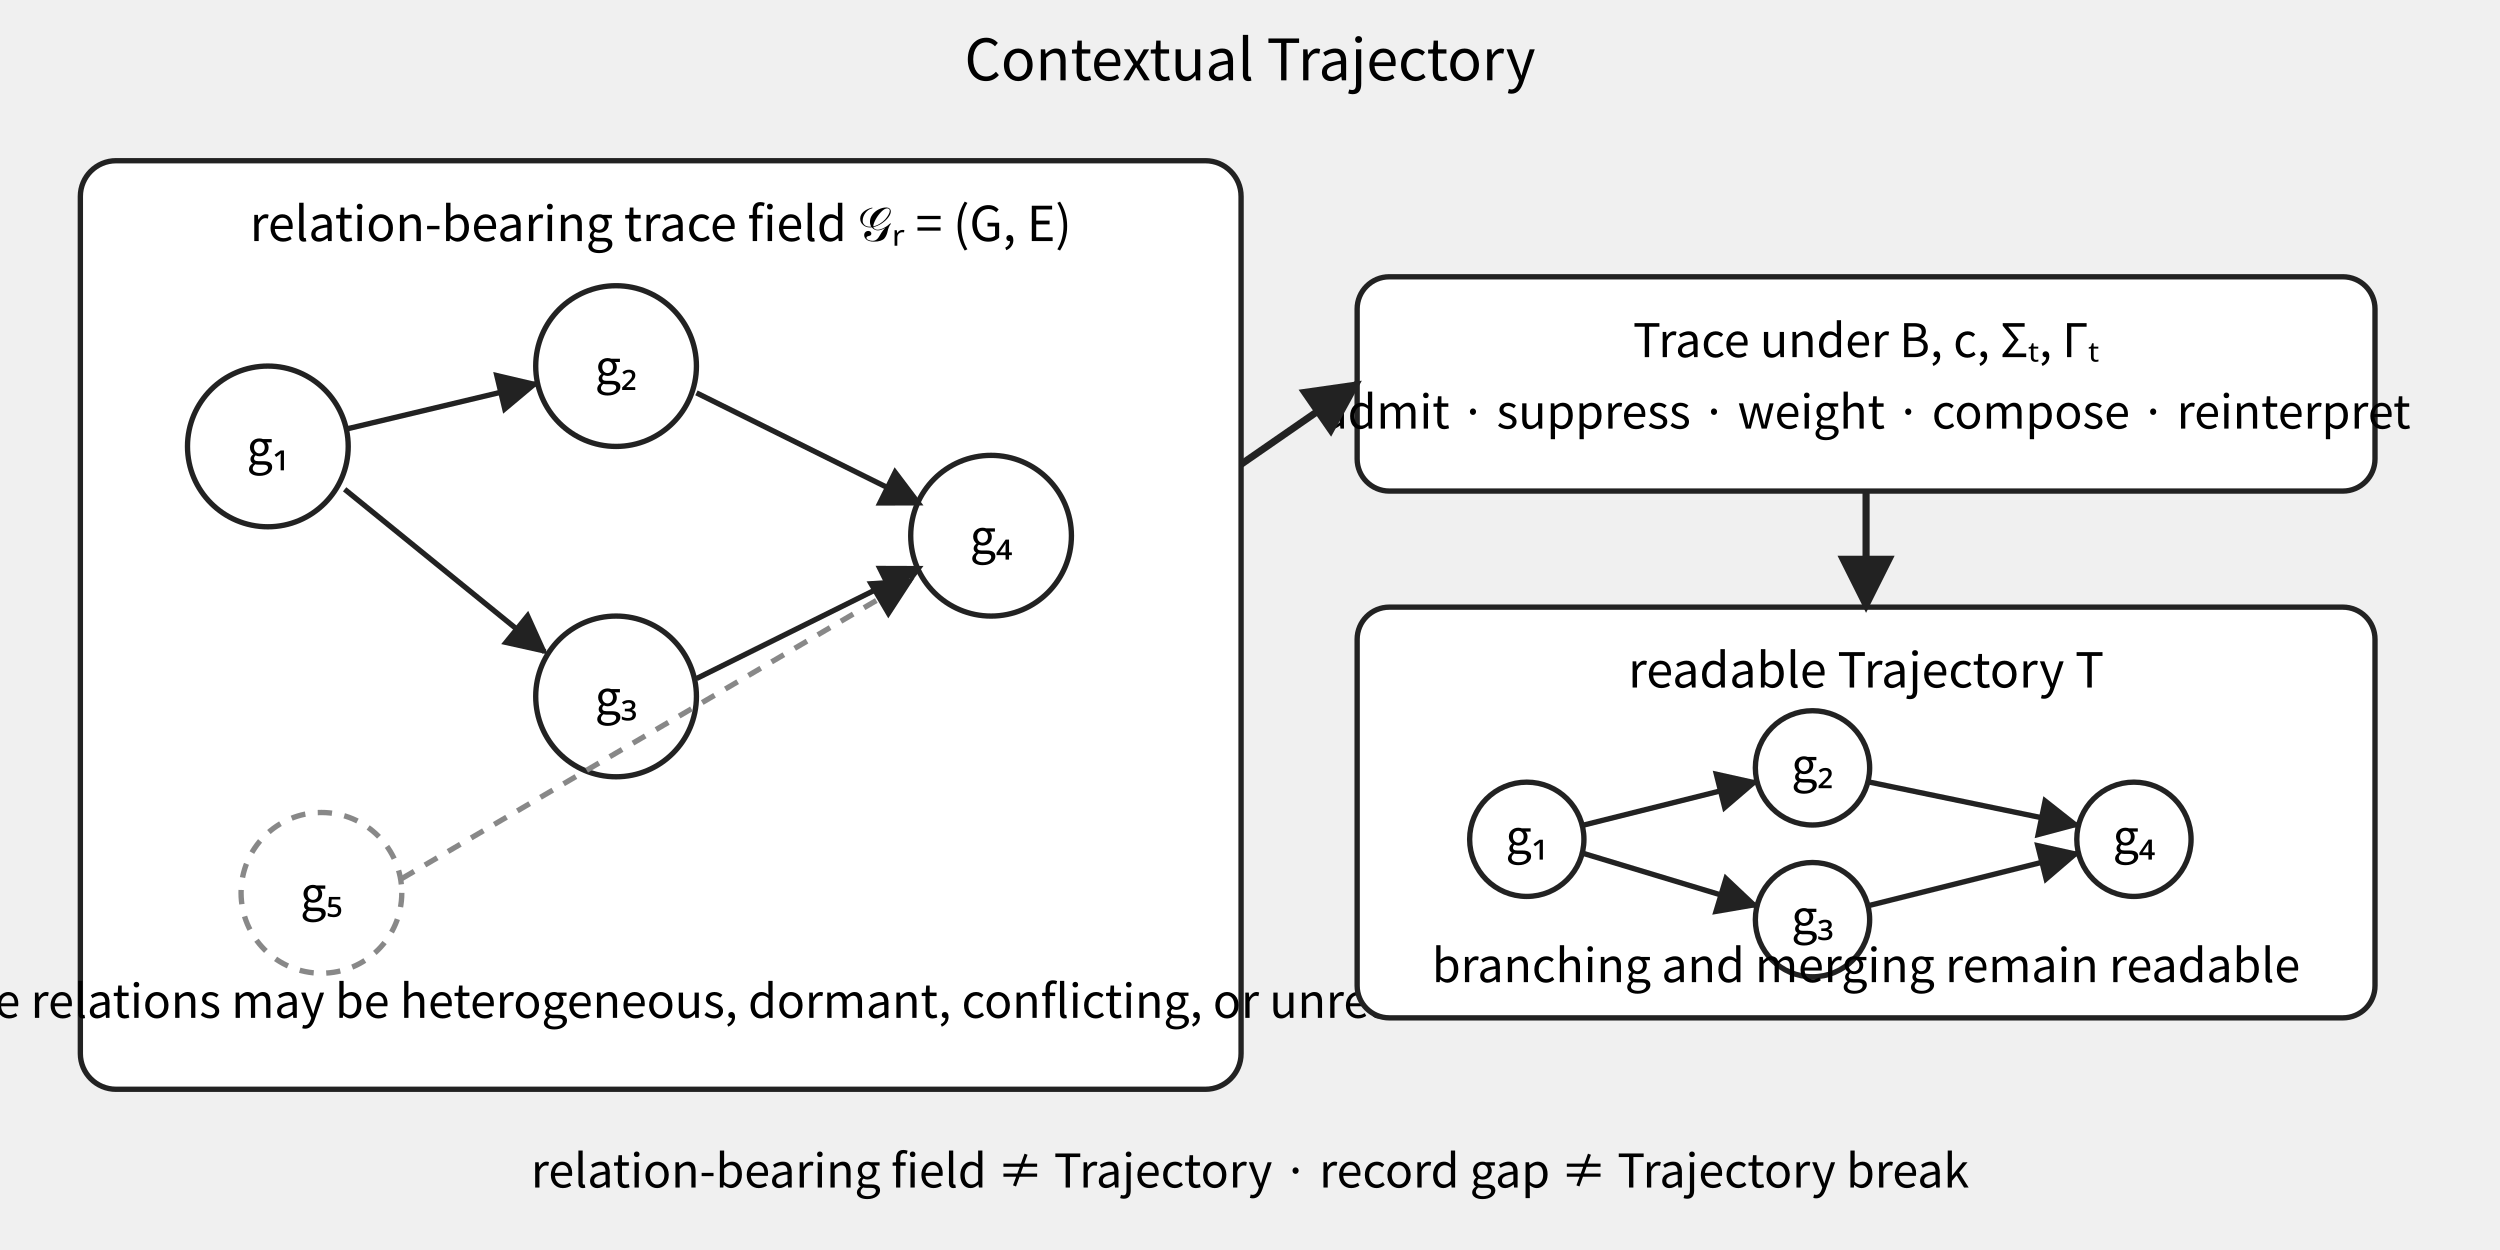
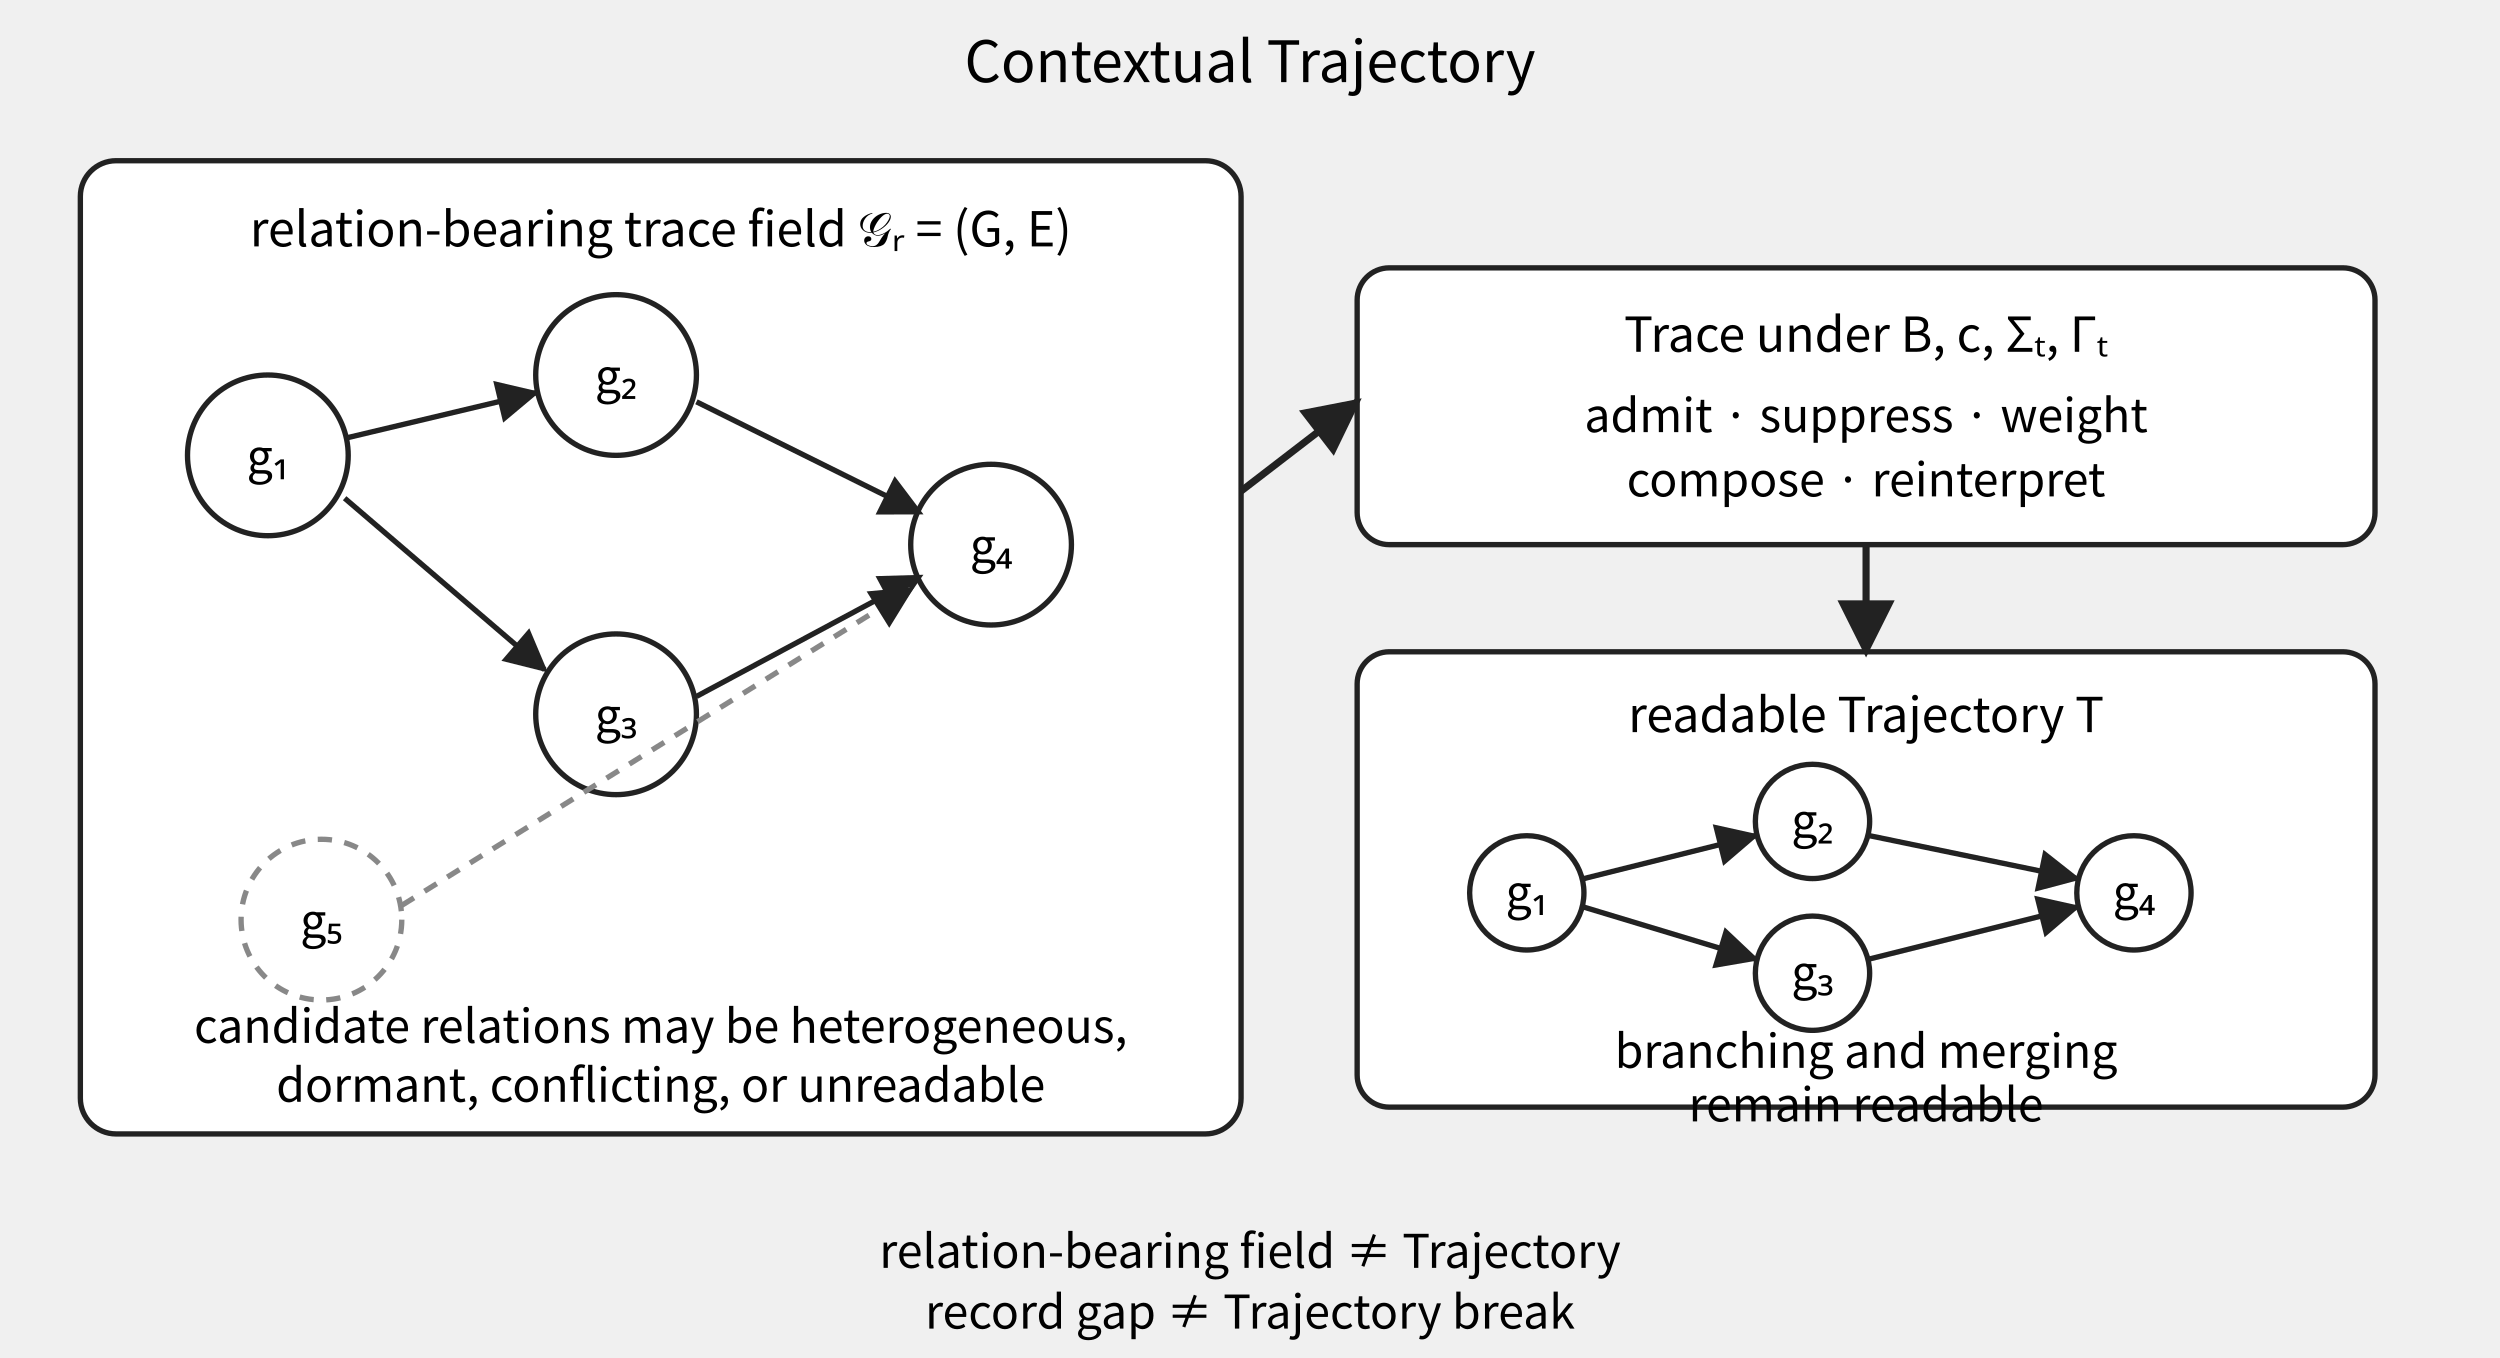
- <svg xmlns="http://www.w3.org/2000/svg" width="1400" height="700" viewBox="0 0 1400 700" role="img" aria-labelledby="title desc">
+ <svg xmlns="http://www.w3.org/2000/svg" width="1400" height="760" viewBox="0 0 1400 760" role="img" aria-labelledby="title desc">
  <defs>
    <marker id="arrow" viewBox="0 0 10 10" refX="9" refY="5" markerWidth="8" markerHeight="8" orient="auto-start-reverse">
      <path d="M 0 0 L 10 5 L 0 10 z" fill="#222" />
    </marker>
  </defs>
-   <text x="700" y="45" text-anchor="middle" font-family="Noto Sans CJK JP" font-size="32">Contextual Trajectory</text>
-   <rect x="45" y="90" width="650" height="520" rx="20" fill="white" stroke="#222" stroke-width="3" />
-   <text x="370" y="135" text-anchor="middle" font-family="Noto Sans CJK JP" font-size="27">relation-bearing trace field 𝒢ᵣ = (G, E)</text>
-   <circle cx="150" cy="250" r="45" fill="white" stroke="#222" stroke-width="3" />
-   <text x="150" y="260" text-anchor="middle" font-family="Noto Sans CJK JP" font-size="26">g₁</text>
-   <circle cx="345" cy="205" r="45" fill="white" stroke="#222" stroke-width="3" />
-   <text x="345" y="215" text-anchor="middle" font-family="Noto Sans CJK JP" font-size="26">g₂</text>
-   <circle cx="345" cy="390" r="45" fill="white" stroke="#222" stroke-width="3" />
-   <text x="345" y="400" text-anchor="middle" font-family="Noto Sans CJK JP" font-size="26">g₃</text>
-   <circle cx="555" cy="300" r="45" fill="white" stroke="#222" stroke-width="3" />
-   <text x="555" y="310" text-anchor="middle" font-family="Noto Sans CJK JP" font-size="26">g₄</text>
-   <circle cx="180" cy="500" r="45" fill="white" stroke="#888" stroke-width="3" stroke-dasharray="8 7" />
-   <text x="180" y="510" text-anchor="middle" font-family="Noto Sans CJK JP" font-size="26">g₅</text>
-   <line x1="195" y1="240" x2="300" y2="215" stroke="#222" stroke-width="3" marker-end="url(#arrow)" />
-   <line x1="193" y1="274" x2="305" y2="365" stroke="#222" stroke-width="3" marker-end="url(#arrow)" />
-   <line x1="390" y1="220" x2="515" y2="282" stroke="#222" stroke-width="3" marker-end="url(#arrow)" />
-   <line x1="390" y1="380" x2="515" y2="318" stroke="#222" stroke-width="3" marker-end="url(#arrow)" />
-   <line x1="225" y1="492" x2="510" y2="325" stroke="#888" stroke-width="3" stroke-dasharray="8 7" marker-end="url(#arrow)" />
-   <text x="370" y="570" text-anchor="middle" font-family="Noto Sans CJK JP" font-size="26">candidate relations may be heterogeneous, dormant, conflicting, or unreadable</text>
-   <rect x="760" y="155" width="570" height="120" rx="18" fill="white" stroke="#222" stroke-width="3" />
-   <text x="1045" y="200" text-anchor="middle" font-family="Noto Sans CJK JP" font-size="26">Trace under B, c, Σₜ, Γₜ</text>
-   <text x="1045" y="240" text-anchor="middle" font-family="Noto Sans CJK JP" font-size="26">admit · suppress · weight · compose · reinterpret</text>
-   <line x1="695" y1="260" x2="760" y2="215" stroke="#222" stroke-width="4" marker-end="url(#arrow)" />
-   <rect x="760" y="340" width="570" height="230" rx="18" fill="white" stroke="#222" stroke-width="3" />
-   <text x="1045" y="385" text-anchor="middle" font-family="Noto Sans CJK JP" font-size="27">readable Trajectory T</text>
-   <circle cx="855" cy="470" r="32" fill="white" stroke="#222" stroke-width="3" />
-   <text x="855" y="478" text-anchor="middle" font-family="Noto Sans CJK JP" font-size="26">g₁</text>
-   <circle cx="1015" cy="430" r="32" fill="white" stroke="#222" stroke-width="3" />
-   <text x="1015" y="438" text-anchor="middle" font-family="Noto Sans CJK JP" font-size="26">g₂</text>
-   <circle cx="1015" cy="515" r="32" fill="white" stroke="#222" stroke-width="3" />
-   <text x="1015" y="523" text-anchor="middle" font-family="Noto Sans CJK JP" font-size="26">g₃</text>
-   <circle cx="1195" cy="470" r="32" fill="white" stroke="#222" stroke-width="3" />
-   <text x="1195" y="478" text-anchor="middle" font-family="Noto Sans CJK JP" font-size="26">g₄</text>
-   <line x1="887" y1="462" x2="983" y2="438" stroke="#222" stroke-width="3" marker-end="url(#arrow)" />
-   <line x1="887" y1="478" x2="983" y2="507" stroke="#222" stroke-width="3" marker-end="url(#arrow)" />
-   <line x1="1047" y1="438" x2="1163" y2="462" stroke="#222" stroke-width="3" marker-end="url(#arrow)" />
-   <line x1="1047" y1="507" x2="1163" y2="478" stroke="#222" stroke-width="3" marker-end="url(#arrow)" />
-   <text x="1045" y="550" text-anchor="middle" font-family="Noto Sans CJK JP" font-size="26">branching and merging remain readable</text>
-   <line x1="1045" y1="275" x2="1045" y2="340" stroke="#222" stroke-width="4" marker-end="url(#arrow)" />
-   <text x="700" y="665" text-anchor="middle" font-family="Noto Sans CJK JP" font-size="26">relation-bearing field ≠ Trajectory · record gap ≠ Trajectory break</text>
+   <text x="700" y="46" text-anchor="middle" font-family="Noto Sans CJK JP" font-size="32">Contextual Trajectory</text>
+   <rect x="45" y="90" width="650" height="545" rx="20" fill="white" stroke="#222" stroke-width="3" />
+   <text x="370" y="138" text-anchor="middle" font-family="Noto Sans CJK JP" font-size="27">relation-bearing trace field 𝒢ᵣ = (G, E)</text>
+   <circle cx="150" cy="255" r="45" fill="white" stroke="#222" stroke-width="3" />
+   <text x="150" y="265" text-anchor="middle" font-family="Noto Sans CJK JP" font-size="26">g₁</text>
+   <circle cx="345" cy="210" r="45" fill="white" stroke="#222" stroke-width="3" />
+   <text x="345" y="220" text-anchor="middle" font-family="Noto Sans CJK JP" font-size="26">g₂</text>
+   <circle cx="345" cy="400" r="45" fill="white" stroke="#222" stroke-width="3" />
+   <text x="345" y="410" text-anchor="middle" font-family="Noto Sans CJK JP" font-size="26">g₃</text>
+   <circle cx="555" cy="305" r="45" fill="white" stroke="#222" stroke-width="3" />
+   <text x="555" y="315" text-anchor="middle" font-family="Noto Sans CJK JP" font-size="26">g₄</text>
+   <circle cx="180" cy="515" r="45" fill="white" stroke="#888" stroke-width="3" stroke-dasharray="8 7" />
+   <text x="180" y="525" text-anchor="middle" font-family="Noto Sans CJK JP" font-size="26">g₅</text>
+   <line x1="195" y1="245" x2="300" y2="220" stroke="#222" stroke-width="3" marker-end="url(#arrow)" />
+   <line x1="193" y1="279" x2="305" y2="375" stroke="#222" stroke-width="3" marker-end="url(#arrow)" />
+   <line x1="390" y1="225" x2="515" y2="287" stroke="#222" stroke-width="3" marker-end="url(#arrow)" />
+   <line x1="390" y1="390" x2="515" y2="323" stroke="#222" stroke-width="3" marker-end="url(#arrow)" />
+   <line x1="225" y1="507" x2="510" y2="330" stroke="#888" stroke-width="3" stroke-dasharray="8 7" marker-end="url(#arrow)" />
+   <text x="370" y="584" text-anchor="middle" font-family="Noto Sans CJK JP" font-size="26">candidate relations may be heterogeneous,</text>
+   <text x="370" y="617" text-anchor="middle" font-family="Noto Sans CJK JP" font-size="26">dormant, conflicting, or unreadable</text>
+   <rect x="760" y="150" width="570" height="155" rx="18" fill="white" stroke="#222" stroke-width="3" />
+   <text x="1045" y="197" text-anchor="middle" font-family="Noto Sans CJK JP" font-size="27">Trace under B, c, Σₜ, Γₜ</text>
+   <text x="1045" y="242" text-anchor="middle" font-family="Noto Sans CJK JP" font-size="26">admit · suppress · weight</text>
+   <text x="1045" y="278" text-anchor="middle" font-family="Noto Sans CJK JP" font-size="26">compose · reinterpret</text>
+   <line x1="695" y1="275" x2="760" y2="225" stroke="#222" stroke-width="4" marker-end="url(#arrow)" />
+   <rect x="760" y="365" width="570" height="255" rx="18" fill="white" stroke="#222" stroke-width="3" />
+   <text x="1045" y="410" text-anchor="middle" font-family="Noto Sans CJK JP" font-size="27">readable Trajectory T</text>
+   <circle cx="855" cy="500" r="32" fill="white" stroke="#222" stroke-width="3" />
+   <text x="855" y="509" text-anchor="middle" font-family="Noto Sans CJK JP" font-size="26">g₁</text>
+   <circle cx="1015" cy="460" r="32" fill="white" stroke="#222" stroke-width="3" />
+   <text x="1015" y="469" text-anchor="middle" font-family="Noto Sans CJK JP" font-size="26">g₂</text>
+   <circle cx="1015" cy="545" r="32" fill="white" stroke="#222" stroke-width="3" />
+   <text x="1015" y="554" text-anchor="middle" font-family="Noto Sans CJK JP" font-size="26">g₃</text>
+   <circle cx="1195" cy="500" r="32" fill="white" stroke="#222" stroke-width="3" />
+   <text x="1195" y="509" text-anchor="middle" font-family="Noto Sans CJK JP" font-size="26">g₄</text>
+   <line x1="887" y1="492" x2="983" y2="468" stroke="#222" stroke-width="3" marker-end="url(#arrow)" />
+   <line x1="887" y1="508" x2="983" y2="537" stroke="#222" stroke-width="3" marker-end="url(#arrow)" />
+   <line x1="1047" y1="468" x2="1163" y2="492" stroke="#222" stroke-width="3" marker-end="url(#arrow)" />
+   <line x1="1047" y1="537" x2="1163" y2="508" stroke="#222" stroke-width="3" marker-end="url(#arrow)" />
+   <text x="1045" y="598" text-anchor="middle" font-family="Noto Sans CJK JP" font-size="26">branching and merging</text>
+   <text x="1045" y="628" text-anchor="middle" font-family="Noto Sans CJK JP" font-size="26">remain readable</text>
+   <line x1="1045" y1="305" x2="1045" y2="365" stroke="#222" stroke-width="4" marker-end="url(#arrow)" />
+   <text x="700" y="710" text-anchor="middle" font-family="Noto Sans CJK JP" font-size="26">relation-bearing field ≠ Trajectory</text>
+   <text x="700" y="744" text-anchor="middle" font-family="Noto Sans CJK JP" font-size="26">record gap ≠ Trajectory break</text>
</svg>
